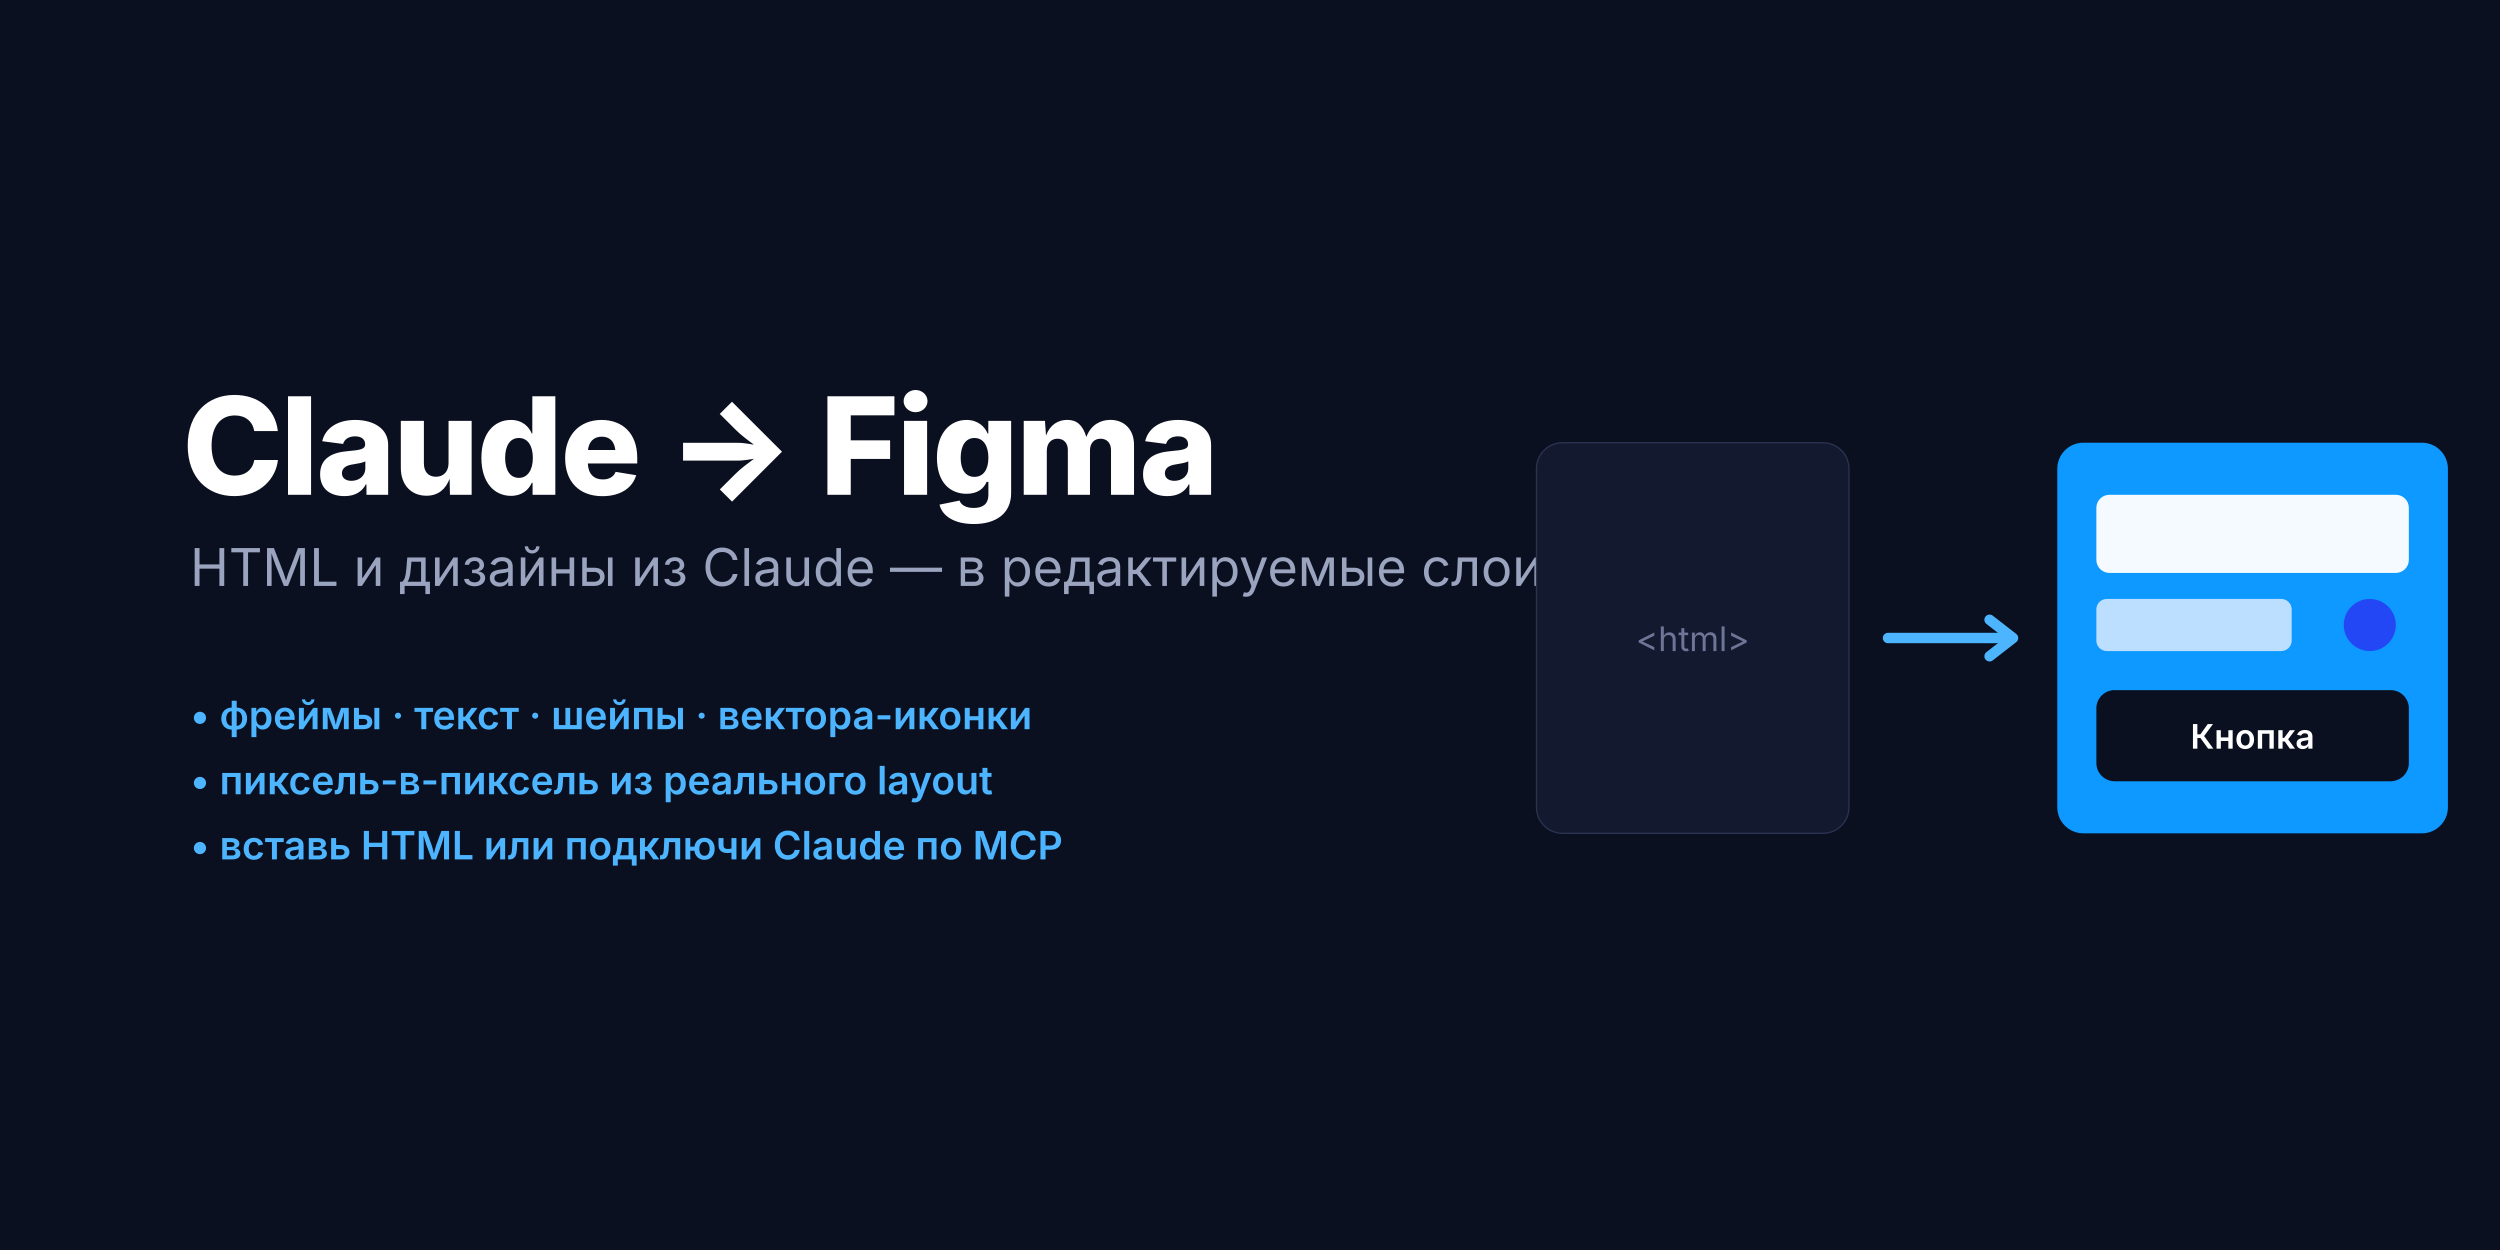
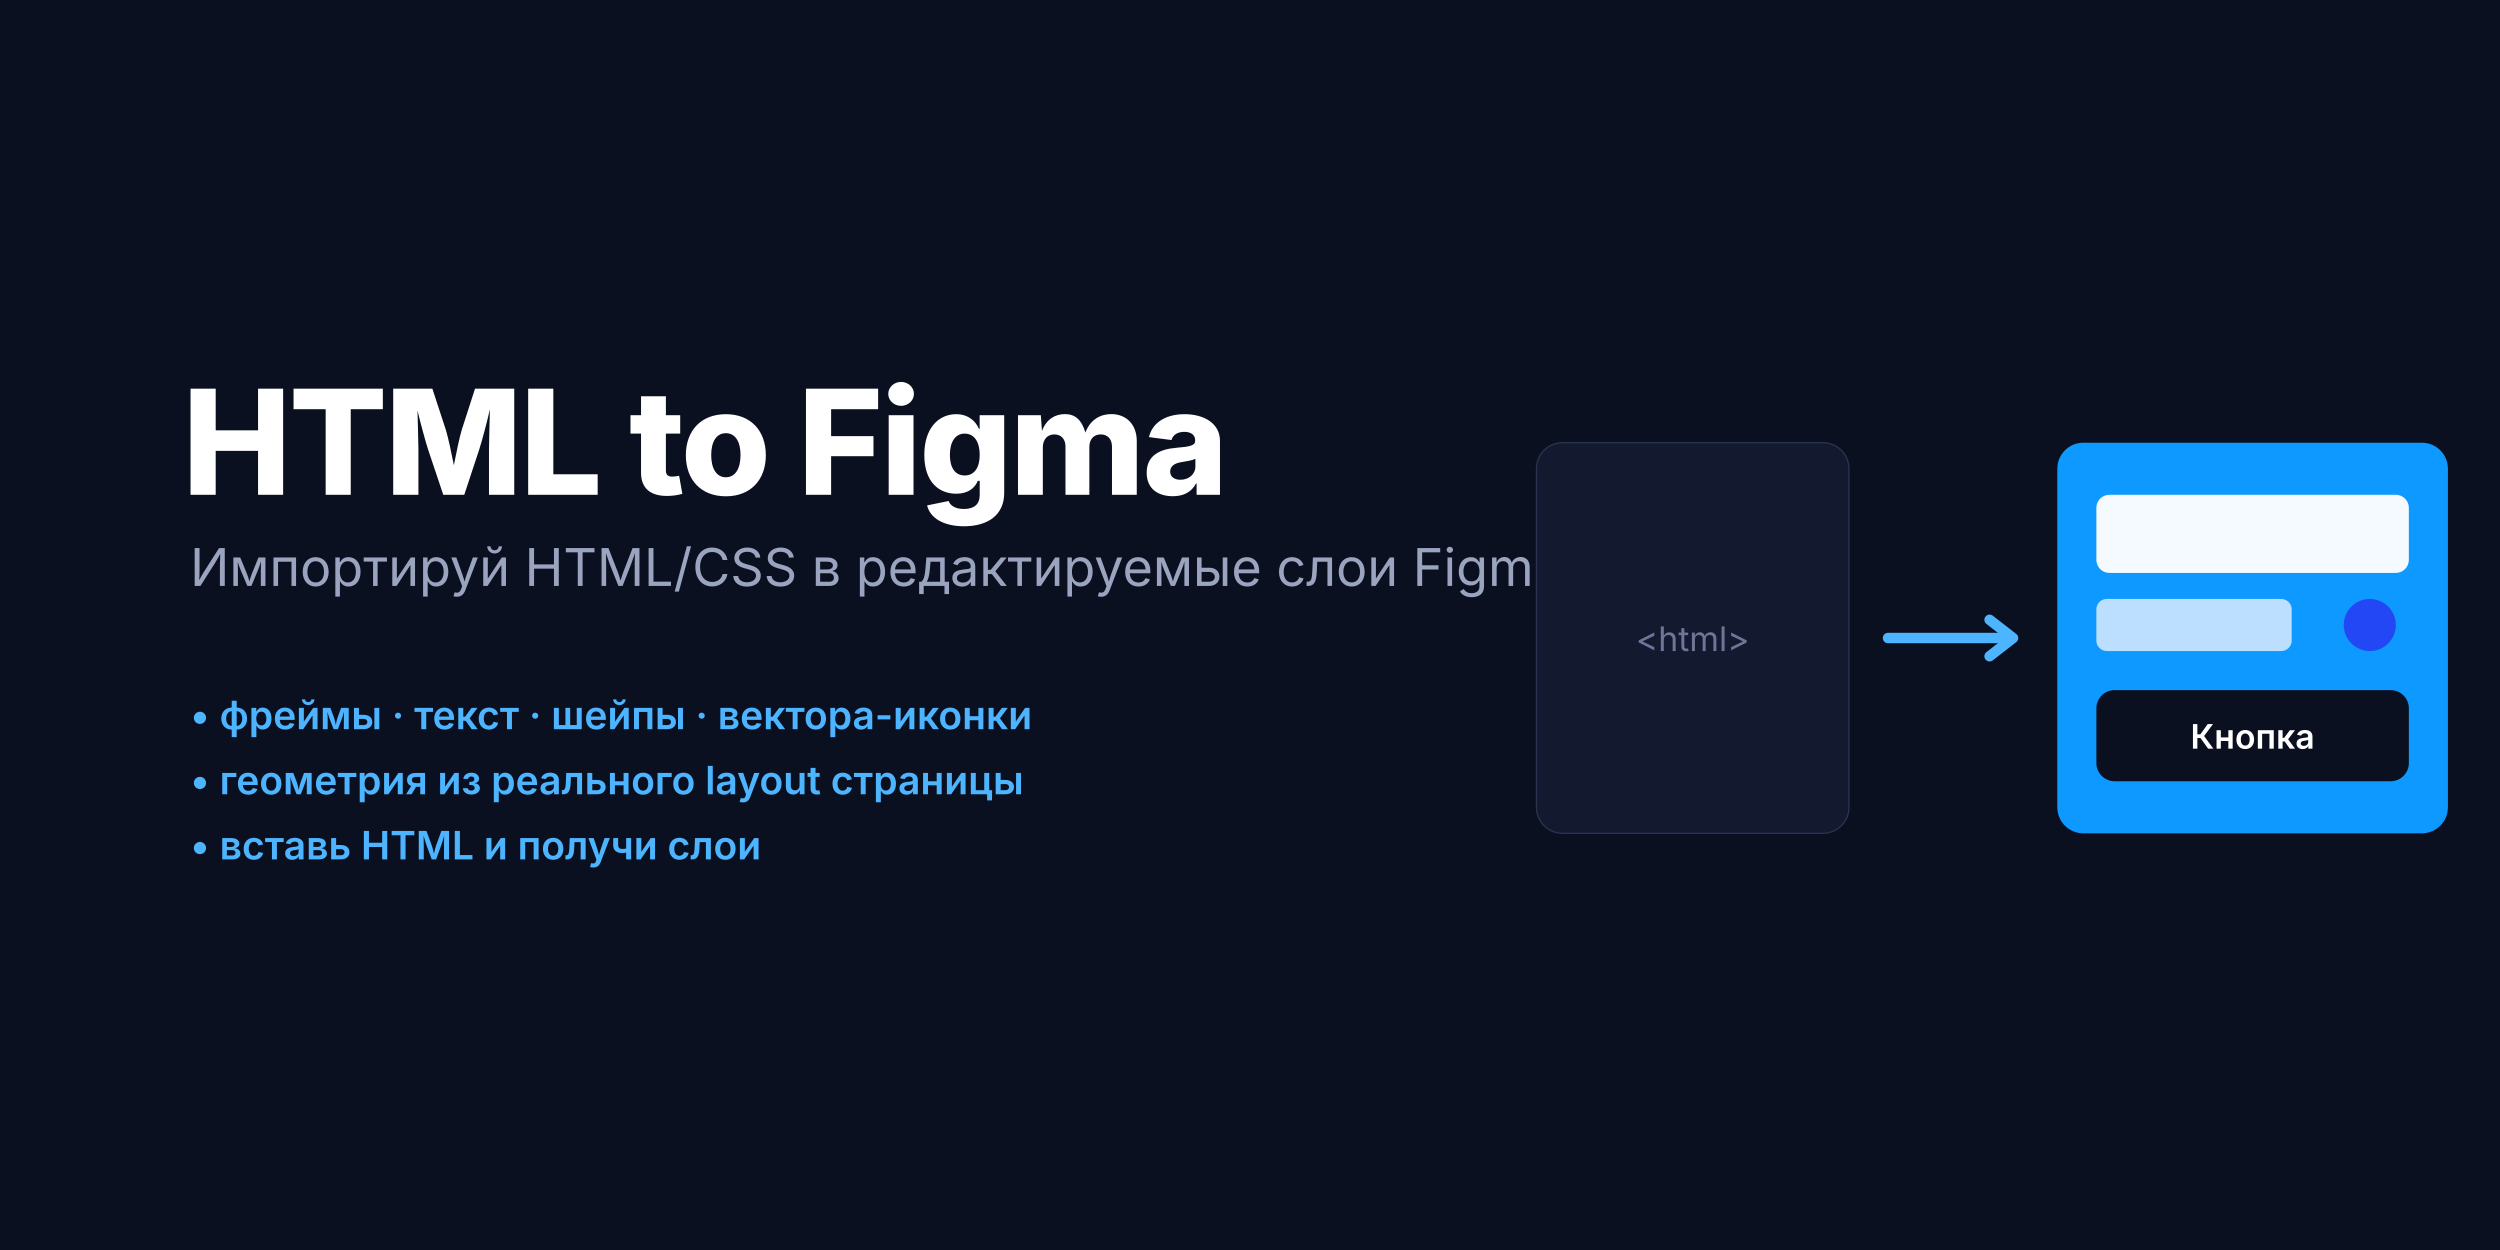
<svg xmlns="http://www.w3.org/2000/svg" viewBox="0 0 1920 960" font-family="Inter, Segoe UI, sans-serif">
  <rect width="1920" height="960" fill="#0b1020" />
-   <text x="140" y="380" fill="#fff" font-size="104" font-weight="800" letter-spacing="-2">Claude → Figma</text>
-   <text x="146" y="450" fill="#9aa4bf" font-size="40">HTML и дизайны из Claude — в редактируемые слои Figma</text>
+   <text x="140" y="380" fill="#fff" font-size="112" font-weight="800" letter-spacing="-2">HTML to Figma</text>
+   <text x="146" y="450" fill="#9aa4bf" font-size="40">Импортируй HTML/CSS в редактируемые слои Figma</text>
  <g fill="#4db5ff" font-size="30" font-weight="600">
    <text x="146" y="560">• фреймы · текст · шейпы · вектора-иконки</text>
-     <text x="146" y="610">• пиксель-в-пиксель из реального layout</text>
-     <text x="146" y="660">• вставь HTML или подключи Claude по MCP</text>
+     <text x="146" y="610">• геометрия из реального layout страницы</text>
+     <text x="146" y="660">• вставь HTML и получи слои</text>
  </g>
  <g transform="translate(1180,300)">
    <rect x="0" y="40" width="240" height="300" rx="20" fill="#131a30" stroke="#2a3350" />
    <text x="120" y="200" fill="#6E7596" font-size="26" text-anchor="middle">&lt;html&gt;</text>
    <path d="M270 190 H360" stroke="#4db5ff" stroke-width="8" stroke-linecap="round" />
    <path d="M348 176 L366 190 L348 204" fill="none" stroke="#4db5ff" stroke-width="8" stroke-linecap="round" stroke-linejoin="round" />
    <rect x="400" y="40" width="300" height="300" rx="20" fill="#0d99ff" />
    <rect x="430" y="80" width="240" height="60" rx="10" fill="#ffffff" opacity="0.95" />
    <rect x="430" y="160" width="150" height="40" rx="8" fill="#dCEBFF" opacity="0.85" />
    <circle cx="640" cy="180" r="20" fill="#2347F5" />
    <rect x="430" y="230" width="240" height="70" rx="14" fill="#0b1020" />
    <text x="550" y="275" fill="#fff" font-size="26" text-anchor="middle" font-weight="600">Кнопка</text>
  </g>
</svg>
